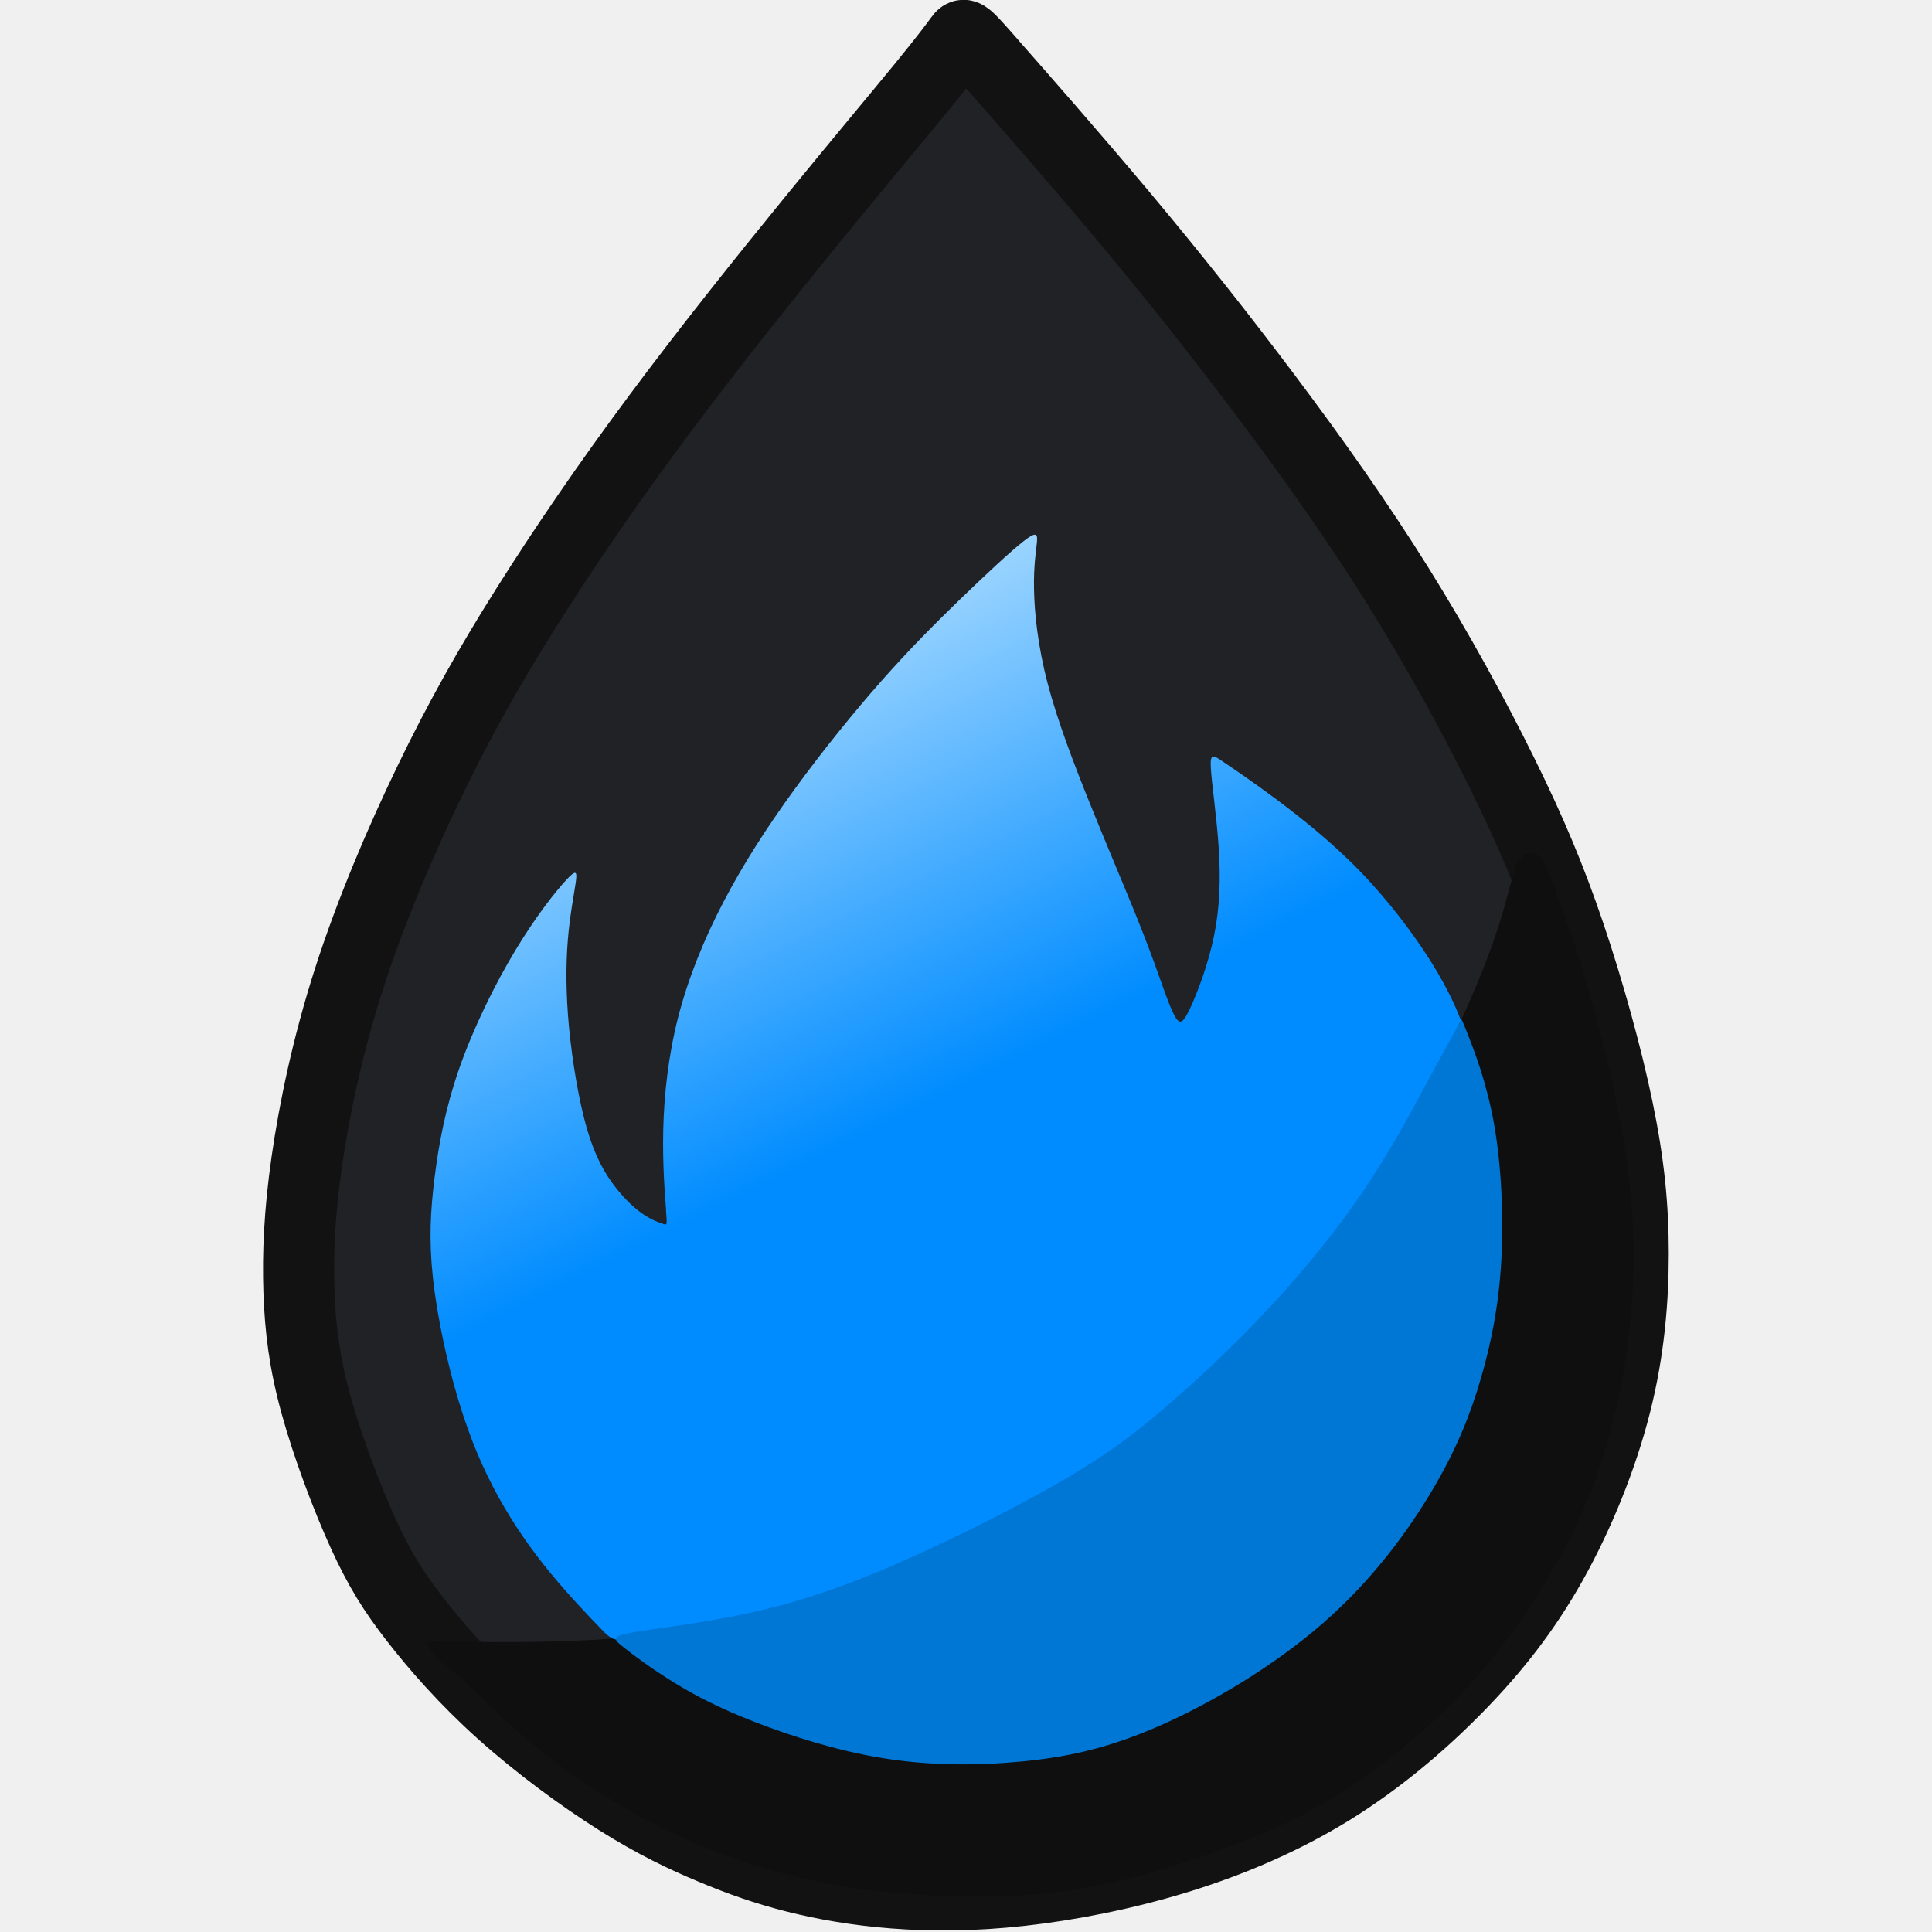
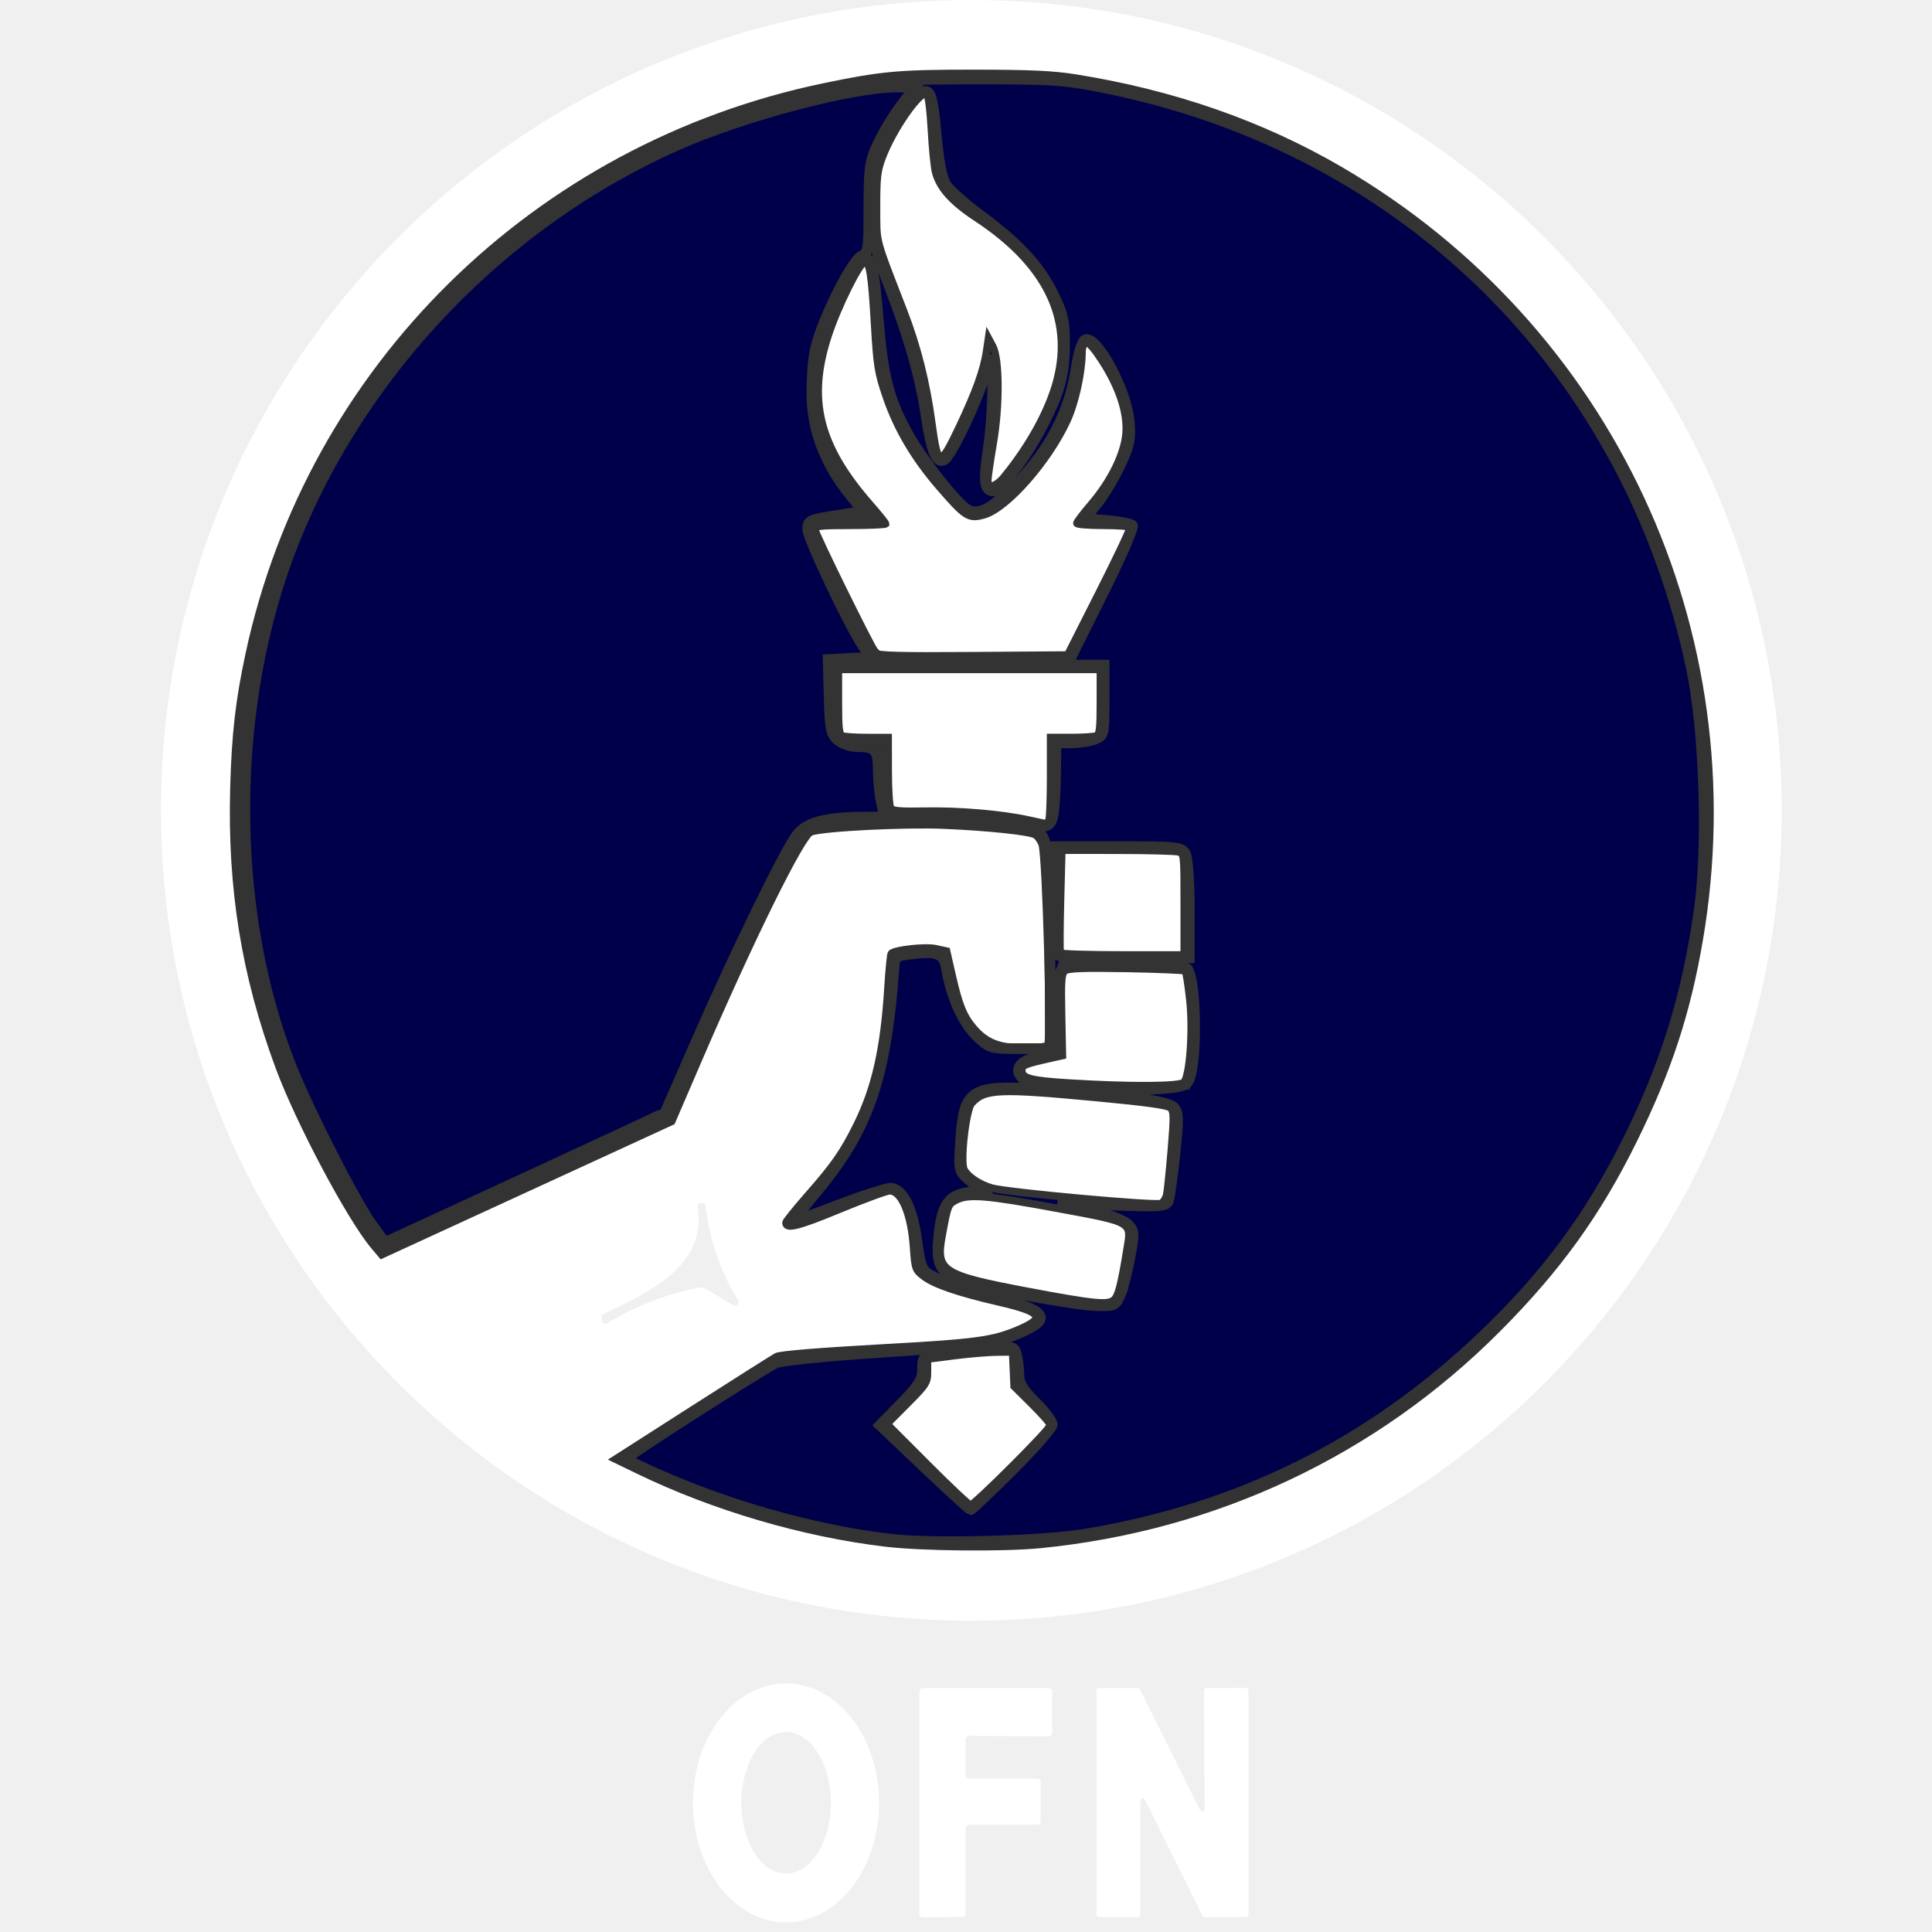
- <svg xmlns="http://www.w3.org/2000/svg" xmlns:xlink="http://www.w3.org/1999/xlink" width="84" height="84" viewBox="0 0 22.225 22.225" version="1.1" id="svg5">
-   <defs id="defs2">
-     <linearGradient xlink:href="#linearGradient1789" id="linearGradient1791" x1="112.28" y1="85.87" x2="96.735" y2="54.829" gradientUnits="userSpaceOnUse" gradientTransform="matrix(0.4077752,0,0,0.4077752,-16.76506,-2.886284)" />
-     <linearGradient id="linearGradient1789">
-       <stop style="stop-color:#008cff;stop-opacity:1;" offset="0.538" id="stop1785" />
-       <stop style="stop-color:#a5d9ff;stop-opacity:1;" offset="1" id="stop1787" />
-     </linearGradient>
-   </defs>
+ <svg xmlns="http://www.w3.org/2000/svg" width="84" height="84" viewBox="0 0 22.225 22.225" version="1.1" id="svg5" xml:space="preserve">
+   <defs id="defs2" />
  <g id="layer1">
-     <g id="g876" transform="matrix(0.8655,0,0,0.8655,-10.06971,-9.949065)">
-       <g id="g860">
-         <path style="fill:#212226;stroke:#121212;stroke-width:0.945;stroke-linecap:round;stroke-linejoin:round;stroke-miterlimit:10" d="m 24.812,12.337 c 0.362,0.411 1.086,1.234 1.76,2.039 0.674,0.806 1.299,1.595 1.908,2.407 0.609,0.811 1.201,1.645 1.738,2.505 0.537,0.861 1.02,1.749 1.392,2.505 0.373,0.757 0.636,1.382 0.888,2.127 0.252,0.746 0.493,1.612 0.641,2.33 0.148,0.718 0.203,1.288 0.203,1.908 -10e-6,0.619 -0.055,1.288 -0.236,2.001 -0.181,0.713 -0.488,1.469 -0.844,2.105 -0.356,0.636 -0.762,1.151 -1.25,1.65 -0.488,0.499 -1.058,0.981 -1.688,1.371 -0.63,0.389 -1.321,0.685 -2.034,0.905 -0.713,0.219 -1.447,0.362 -2.089,0.433 -0.641,0.071 -1.19,0.071 -1.683,0.033 -0.493,-0.038 -0.932,-0.115 -1.321,-0.214 -0.389,-0.099 -0.729,-0.219 -1.096,-0.373 -0.367,-0.153 -0.762,-0.34 -1.25,-0.647 -0.488,-0.307 -1.069,-0.735 -1.551,-1.168 -0.482,-0.433 -0.866,-0.872 -1.151,-1.239 -0.285,-0.367 -0.471,-0.663 -0.691,-1.146 -0.219,-0.482 -0.471,-1.151 -0.625,-1.71 -0.154,-0.559 -0.208,-1.009 -0.225,-1.502 -0.016,-0.493 0.005,-1.031 0.104,-1.721 0.099,-0.691 0.274,-1.535 0.559,-2.423 0.285,-0.888 0.68,-1.82 1.075,-2.637 0.395,-0.817 0.789,-1.519 1.283,-2.303 0.493,-0.784 1.085,-1.65 1.754,-2.549 0.669,-0.899 1.414,-1.831 2.045,-2.604 0.63,-0.773 1.146,-1.387 1.464,-1.776 0.318,-0.389 0.439,-0.554 0.499,-0.636 0.06,-0.082 0.06,-0.082 0.422,0.329 z" id="path435" />
-         <path style="fill:#0f0f0f;fill-opacity:1;stroke:#121212;stroke-width:0.945;stroke-linecap:round;stroke-linejoin:round;stroke-miterlimit:10;stroke-opacity:0" d="m 17.554,33.312 c 0.274,0.005 0.822,0.016 1.436,10e-7 0.614,-0.016 1.294,-0.06 2.001,-0.197 0.707,-0.137 1.442,-0.367 2.111,-0.609 0.669,-0.241 1.272,-0.493 1.908,-0.839 0.636,-0.345 1.305,-0.784 1.919,-1.261 0.614,-0.477 1.173,-0.992 1.705,-1.579 0.532,-0.587 1.036,-1.244 1.497,-2.006 0.461,-0.762 0.877,-1.628 1.135,-2.248 0.258,-0.619 0.356,-0.992 0.422,-1.239 0.066,-0.247 0.099,-0.367 0.165,-0.439 0.066,-0.071 0.165,-0.093 0.247,-0.011 0.082,0.082 0.148,0.269 0.247,0.543 0.099,0.274 0.23,0.636 0.4,1.223 0.17,0.587 0.378,1.398 0.493,2.165 0.115,0.768 0.137,1.491 0.066,2.226 -0.071,0.735 -0.236,1.48 -0.471,2.127 -0.236,0.647 -0.543,1.195 -0.866,1.683 -0.323,0.488 -0.663,0.916 -1.091,1.338 -0.428,0.422 -0.943,0.839 -1.453,1.157 -0.51,0.318 -1.014,0.537 -1.59,0.746 -0.576,0.208 -1.223,0.406 -1.858,0.51 -0.636,0.104 -1.261,0.115 -1.88,0.088 -0.619,-0.027 -1.233,-0.093 -1.853,-0.241 -0.619,-0.148 -1.244,-0.378 -1.82,-0.663 -0.576,-0.285 -1.102,-0.625 -1.535,-0.965 -0.433,-0.34 -0.773,-0.68 -0.976,-0.877 -0.203,-0.197 -0.269,-0.252 -0.323,-0.291 -0.055,-0.038 -0.099,-0.06 -0.148,-0.115 -0.049,-0.055 -0.104,-0.143 -0.132,-0.186 -0.027,-0.044 -0.027,-0.044 0.247,-0.038 z" id="path443" />
-         <path style="fill:url(#linearGradient1791);fill-opacity:1;stroke:none;stroke-width:0.945;stroke-linecap:round;stroke-linejoin:round;stroke-miterlimit:10" d="m 20.488,27.579 c -0.016,-0.203 -0.049,-0.608 -0.038,-1.069 0.011,-0.461 0.066,-0.976 0.197,-1.491 0.132,-0.515 0.34,-1.031 0.603,-1.535 0.263,-0.504 0.581,-0.998 0.948,-1.502 0.367,-0.504 0.784,-1.02 1.157,-1.442 0.373,-0.422 0.702,-0.751 1.036,-1.075 0.334,-0.323 0.674,-0.641 0.85,-0.778 0.175,-0.137 0.186,-0.093 0.175,0.022 -0.011,0.115 -0.044,0.302 -0.038,0.614 0.005,0.313 0.049,0.751 0.181,1.255 0.132,0.504 0.351,1.075 0.57,1.617 0.219,0.543 0.439,1.058 0.592,1.436 0.153,0.378 0.241,0.619 0.323,0.85 0.082,0.23 0.159,0.45 0.219,0.543 0.06,0.093 0.104,0.06 0.197,-0.143 0.093,-0.203 0.236,-0.576 0.312,-0.954 0.077,-0.378 0.088,-0.762 0.06,-1.173 -0.027,-0.411 -0.093,-0.85 -0.104,-1.053 -0.011,-0.203 0.033,-0.17 0.17,-0.077 0.137,0.093 0.367,0.247 0.691,0.488 0.323,0.241 0.74,0.57 1.118,0.959 0.378,0.389 0.718,0.839 0.954,1.217 0.236,0.378 0.367,0.685 0.417,0.85 0.049,0.164 0.016,0.186 -0.06,0.329 -0.077,0.143 -0.197,0.406 -0.384,0.768 -0.186,0.362 -0.439,0.822 -0.85,1.365 -0.411,0.543 -0.981,1.168 -1.639,1.798 -0.658,0.63 -1.403,1.266 -2.286,1.82 -0.883,0.554 -1.902,1.025 -2.927,1.371 -1.025,0.345 -2.056,0.565 -2.588,0.658 -0.532,0.093 -0.565,0.06 -0.718,-0.099 -0.154,-0.159 -0.428,-0.444 -0.68,-0.751 -0.252,-0.307 -0.482,-0.636 -0.685,-1.003 -0.203,-0.367 -0.378,-0.773 -0.532,-1.283 -0.154,-0.51 -0.285,-1.124 -0.34,-1.628 -0.055,-0.504 -0.033,-0.899 0.022,-1.338 0.055,-0.439 0.143,-0.921 0.329,-1.453 0.186,-0.532 0.471,-1.113 0.746,-1.568 0.274,-0.455 0.537,-0.784 0.674,-0.932 0.137,-0.148 0.148,-0.115 0.126,0.038 -0.022,0.153 -0.077,0.428 -0.104,0.757 -0.027,0.329 -0.027,0.713 0.016,1.168 0.044,0.455 0.132,0.981 0.241,1.354 0.11,0.373 0.241,0.592 0.373,0.762 0.132,0.17 0.263,0.291 0.378,0.367 0.115,0.077 0.214,0.11 0.263,0.126 0.049,0.016 0.049,0.016 0.033,-0.186 z" id="path431" />
-         <path style="fill:#0076d5;fill-opacity:1;stroke:#008cff;stroke-width:0.952;stroke-linecap:round;stroke-linejoin:round;stroke-miterlimit:10;stroke-opacity:0" d="m 31.142,25.24 c 0.083,0.21 0.248,0.629 0.348,1.181 0.099,0.552 0.132,1.236 0.099,1.827 -0.033,0.59 -0.132,1.087 -0.27,1.562 -0.138,0.475 -0.315,0.927 -0.64,1.479 -0.326,0.552 -0.8,1.203 -1.457,1.777 -0.657,0.574 -1.495,1.071 -2.191,1.374 -0.695,0.304 -1.247,0.414 -1.832,0.469 -0.585,0.055 -1.203,0.055 -1.821,-0.044 -0.618,-0.099 -1.236,-0.298 -1.705,-0.48 -0.469,-0.182 -0.789,-0.348 -1.076,-0.524 -0.287,-0.177 -0.541,-0.364 -0.679,-0.475 -0.138,-0.11 -0.16,-0.143 0.121,-0.193 0.281,-0.05 0.866,-0.116 1.451,-0.237 0.585,-0.121 1.17,-0.298 1.915,-0.613 0.745,-0.315 1.65,-0.767 2.285,-1.131 0.635,-0.364 0.999,-0.64 1.424,-1.004 0.425,-0.364 0.911,-0.817 1.374,-1.313 0.464,-0.497 0.905,-1.037 1.264,-1.567 0.359,-0.53 0.635,-1.048 0.828,-1.407 0.193,-0.359 0.304,-0.557 0.37,-0.679 0.066,-0.121 0.088,-0.166 0.099,-0.188 0.011,-0.022 0.011,-0.022 0.094,0.188 z" id="path360" />
-       </g>
+     <g id="g1" transform="matrix(0.08856853,0,0,0.08856853,-14.33382,-9.853249)">
+       <path fill="#ffffff" d="M 393.25,216.5 A 105.25,105.25 0 0 1 288,321.75 105.25,105.25 0 0 1 182.75,216.5 105.25,105.25 0 0 1 288,111.25 105.25,105.25 0 0 1 393.25,216.5 Z m -97.35,66.49 q -4.47,2.4 -9.65,2.67 -11.09,0.57 -21.76,1.17 a 4.9,4.83 -62.5 0 0 -2.35,0.76 l -20.3,13 q -0.26,0.16 0.01,0.3 c 67.82,35.63 148.4,-15.63 141.87,-92.67 -3.02,-35.64 -25.89,-66.73 -58.79,-80.49 -54.8,-22.94 -117.98,9.73 -130.76,67.92 -6.05,27.51 0.11,54.87 16.43,78.03 q 0.56,0.8 1.44,0.39 l 36.72,-16.85 a 1.38,1.34 -2 0 0 0.71,-0.74 q 7.59,-18.78 17.01,-36.69 0.23,-0.43 0.71,-0.49 13.96,-1.7 27.95,0.1 a 2.57,2.57 0 0 1 2.24,2.47 l 0.74,24.53 a 0.73,0.72 84.6 0 1 -0.61,0.74 c -9.46,1.47 -11.24,-4.4 -12.48,-12.1 q -0.08,-0.46 -0.54,-0.56 -3.39,-0.7 -6.66,0.33 a 0.82,0.81 82.5 0 0 -0.57,0.75 c -0.32,12.3 -1.97,22.09 -10.83,31.13 q -1.49,1.52 -2.43,2.84 a 0.88,0.88 0 0 0 1.05,1.32 l 11.43,-4.69 a 1.92,1.92 0 0 1 2.48,0.99 q 1.8,3.98 1.51,8.35 a 1.2,1.18 -64.4 0 0 0.31,0.9 c 2.7,2.97 11.11,3.84 15.01,5.17 a 0.78,0.78 0 0 1 0.11,1.42 z m -38.87,-2.22 a 0.48,0.48 0 0 0 0.66,-0.66 q -3.38,-5.47 -4.19,-12.17 -0.06,-0.5 -0.58,-0.46 -0.56,0.04 -0.47,0.6 c 1.24,7.84 -6.88,11.23 -12.22,13.84 q -0.23,0.11 -0.23,0.36 v 0.44 a 0.46,0.46 0 0 0 0.7,0.39 q 5.61,-3.4 12.07,-4.65 a 0.9,0.89 54.4 0 1 0.64,0.11 z" id="path1" />
+       <path fill="#ffffff" d="m 289.98,155.49 c -0.29,5.45 -3.31,10.09 -5.42,14.79 a 0.58,0.58 0 0 1 -1.11,-0.2 q -0.81,-11.64 -5.59,-22.23 -6.1,-13.52 3.74,-24.22 a 0.5,0.5 0 0 1 0.86,0.28 c 0.82,7.1 -1.43,11.25 5.87,15.6 15.34,9.14 13.66,22.52 3,34.55 a 0.69,0.68 70.4 0 1 -1.19,-0.57 c 0.9,-5.49 3,-12.9 0.45,-18.12 a 0.32,0.32 0 0 0 -0.61,0.12 z" id="path2" />
+       <path fill="#ffffff" d="m 301.98,179.5 6.13,0.01 a 0.47,0.47 0 0 1 0.42,0.68 l -7.79,15.58 a 0.87,0.87 0 0 1 -0.78,0.48 h -23.68 a 0.87,0.86 -13.5 0 1 -0.77,-0.47 l -7.71,-15.43 a 0.62,0.61 -12.9 0 1 0.56,-0.89 l 8.09,0.13 a 0.5,0.5 0 0 0 0.37,-0.85 c -11.34,-11.51 -10.54,-19.64 -3.13,-33.15 a 0.53,0.53 0 0 1 0.99,0.19 q 0.6,4.87 0.71,9.88 c 0.18,8.52 5.6,16.71 11.62,22.41 q 0.35,0.33 0.83,0.38 c 4.04,0.44 7.19,-4.16 9.55,-7.26 3.63,-4.79 5.28,-9.15 5,-14.92 a 0.58,0.57 -64.3 0 1 1.04,-0.37 c 6.94,9.74 5.88,14.52 -1.79,22.84 a 0.46,0.45 21.3 0 0 0.34,0.76 z" id="path3" />
+       <path fill="#ffffff" d="M 298.01,207.41 298,217.52 q 0,0.6 -0.59,0.47 -9.49,-2.15 -19.21,-1.36 -0.7,0.06 -0.7,-0.64 v -8.62 q 0,-0.62 -0.63,-0.62 h -5.5 q -0.62,0 -0.62,-0.63 v -7.37 q 0,-0.5 0.5,-0.5 H 304 q 0.75,0 0.75,0.75 v 7.09 a 0.65,0.65 0 0 1 -0.65,0.65 l -5.44,0.01 a 0.66,0.66 0 0 0 -0.65,0.66 z" id="path4" />
+       <rect fill="#ffffff" x="-7.97" y="-6.61" transform="rotate(0.5,-26033.628,35365.843)" width="15.94" height="13.22" rx="0.27" id="rect6" />
+       <path fill="#ffffff" d="m 300.24,247.84 -0.52,-9.41 a 1.34,1.33 89 0 1 1.36,-1.41 l 14.22,0.31 a 0.53,0.53 0 0 1 0.51,0.43 q 1.23,6.66 0.11,13.32 a 1.39,1.38 -84.8 0 1 -1.37,1.15 q -8.85,-0.04 -18.06,-0.76 -1.19,-0.09 -1.78,-0.75 a 0.71,0.7 62.9 0 1 0.37,-1.16 l 4.59,-0.98 a 0.72,0.72 0 0 0 0.57,-0.74 z" id="path7" />
+       <path fill="#ffffff" d="m 313.26,266.57 a 1.21,1.21 0 0 1 -1.32,1.09 l -19.26,-1.79 a 6.09,3.4 5.3 0 1 -5.75,-3.94 l 0.57,-6.12 a 6.09,3.4 5.3 0 1 6.38,-2.82 l 19.26,1.79 a 1.21,1.21 0 0 1 1.09,1.31 z" id="path8" />
+       <path fill="#ffffff" d="m 307.12,278.91 a 2.01,2.01 0 0 1 -2.34,1.62 l -16.03,-2.95 a 5.39,2.76 10.4 0 1 -4.81,-3.68 l 0.99,-5.37 a 5.39,2.76 10.4 0 1 5.8,-1.75 l 16.03,2.95 a 2.01,2.01 0 0 1 1.61,2.34 z" id="path9" />
+       <path fill="#ffffff" d="M 287.53,306.67 277.4,296.52 a 0.39,0.39 0 0 1 0.01,-0.56 l 5.02,-5.01 a 0.39,0.39 0 0 0 0.11,-0.31 l -0.24,-2.35 a 0.39,0.39 0 0 1 0.34,-0.43 l 10.17,-1.22 a 0.39,0.39 0 0 1 0.44,0.39 v 3.94 a 0.39,0.39 0 0 0 0.11,0.27 l 4.83,4.83 a 0.39,0.39 0 0 1 0,0.56 l -10.11,10.05 a 0.39,0.39 0 0 1 -0.55,-0.01 z" id="path10" />
+       <path fill="#ffffff" d="m 263.93,360.94 a 15.52,12.09 90 0 1 -12.09,-15.52 15.52,12.09 90 0 1 12.09,-15.52 15.52,12.09 90 0 1 12.09,15.52 15.52,12.09 90 0 1 -12.09,15.52 z m 0.01,-6.35 a 9.19,5.82 90 0 0 5.82,-9.19 9.19,5.82 90 0 0 -5.82,-9.19 9.19,5.82 90 0 0 -5.82,9.19 9.19,5.82 90 0 0 5.82,9.19 z" id="path11" />
+       <path fill="#ffffff" d="m 287.25,337.18 v 4.6 a 0.47,0.47 0 0 0 0.47,0.47 h 8.81 a 0.47,0.47 0 0 1 0.47,0.47 v 5.06 a 0.47,0.47 0 0 1 -0.47,0.47 h -8.81 a 0.47,0.47 0 0 0 -0.47,0.47 v 11.04 a 0.47,0.47 0 0 1 -0.46,0.47 l -5.06,0.06 a 0.47,0.47 0 0 1 -0.48,-0.47 v -28.85 a 0.47,0.47 0 0 1 0.47,-0.47 h 16.31 a 0.47,0.47 0 0 1 0.47,0.47 v 5.33 a 0.47,0.47 0 0 1 -0.47,0.47 l -10.31,-0.06 a 0.47,0.47 0 0 0 -0.47,0.47 z" id="path12" />
+       <path fill="#ffffff" d="m 309.96,345.13 v 14.81 a 0.31,0.31 0 0 1 -0.31,0.31 h -5.09 a 0.31,0.31 0 0 1 -0.31,-0.31 v -29.12 a 0.31,0.31 0 0 1 0.31,-0.31 h 5.06 a 0.31,0.31 0 0 1 0.28,0.17 l 7.81,15.7 a 0.31,0.31 0 0 0 0.58,-0.14 l -0.06,-15.42 a 0.31,0.31 0 0 1 0.31,-0.31 l 5.15,-0.02 a 0.31,0.31 0 0 1 0.31,0.31 v 29.14 a 0.31,0.31 0 0 1 -0.31,0.31 h -5.39 a 0.31,0.31 0 0 1 -0.28,-0.17 L 310.55,345 a 0.31,0.31 0 0 0 -0.59,0.13 z" id="path13" />
    </g>
+     <path style="fill:#00004a;stroke:#333333;stroke-width:0.327;fill-opacity:1" d="m 38.502,67.084 c -3.582,-0.428 -7.442,-1.563 -10.739,-3.158 l -1,-0.484 3.377,-2.161 c 1.857,-1.189 3.49,-2.222 3.628,-2.297 0.155,-0.084 1.861,-0.224 4.458,-0.368 4.269,-0.236 4.946,-0.327 6.092,-0.82 1.17,-0.503 0.979,-0.758 -0.889,-1.189 -1.758,-0.406 -2.801,-0.763 -3.264,-1.116 -0.361,-0.275 -0.38,-0.328 -0.442,-1.234 -0.101,-1.484 -0.519,-2.483 -1.04,-2.485 -0.131,-5.25e-4 -1.122,0.364 -2.202,0.81 -1.778,0.735 -2.309,0.868 -2.309,0.58 0,-0.054 0.428,-0.586 0.95,-1.181 1.157,-1.318 1.535,-1.859 2.122,-3.035 0.81,-1.623 1.197,-3.322 1.362,-5.975 0.05,-0.8 0.117,-1.482 0.148,-1.513 0.162,-0.162 1.473,-0.306 1.918,-0.21 l 0.483,0.104 0.247,1.082 c 0.291,1.272 0.481,1.745 0.912,2.255 0.54,0.641 1.122,0.874 2.19,0.876 0.514,0.001 0.987,-0.051 1.052,-0.116 0.153,-0.153 -0.074,-8.295 -0.245,-8.743 -0.066,-0.175 -0.203,-0.362 -0.304,-0.416 -0.277,-0.148 -2.026,-0.332 -3.943,-0.415 -1.742,-0.076 -5.312,0.105 -5.809,0.294 -0.416,0.158 -2.604,4.585 -4.899,9.91 l -1.153,2.677 -6.304,2.899 -6.304,2.899 -0.331,-0.393 C 15.234,52.935 13.014,48.753 12.137,46.382 10.659,42.387 10.05,38.628 10.172,34.245 10.237,31.901 10.402,30.462 10.84,28.428 13.507,16.027 23.291,6.383 35.847,3.776 38.352,3.256 39.095,3.189 42.375,3.192 c 2.43,0.002 3.414,0.047 4.386,0.203 4.247,0.679 8.093,2.021 11.508,4.014 11.726,6.843 17.897,20.075 15.606,33.46 -0.543,3.17 -1.354,5.642 -2.851,8.683 -1.562,3.174 -3.301,5.589 -5.917,8.214 -5.337,5.358 -12.255,8.625 -19.868,9.382 -1.609,0.16 -5.144,0.127 -6.737,-0.064 z m 5.495,-3.32 c 0.925,-0.923 1.682,-1.732 1.682,-1.797 0,-0.065 -0.357,-0.472 -0.793,-0.905 l -0.793,-0.787 -0.033,-0.748 -0.033,-0.748 -0.683,0.006 c -0.376,0.003 -1.209,0.073 -1.851,0.155 l -1.168,0.149 v 0.526 c 0,0.503 -0.038,0.564 -0.881,1.412 l -0.881,0.886 1.762,1.765 c 0.969,0.971 1.813,1.765 1.876,1.765 0.063,0 0.871,-0.755 1.795,-1.679 z m 4.455,-7.262 c 0.177,-0.177 0.298,-0.654 0.543,-2.14 0.21,-1.269 0.31,-1.209 -3.103,-1.841 -3.003,-0.556 -3.791,-0.619 -4.318,-0.347 -0.356,0.184 -0.368,0.214 -0.612,1.536 -0.288,1.56 -0.029,1.728 3.748,2.442 2.902,0.548 3.489,0.603 3.741,0.351 z m 2.281,-4.586 c 0.033,-0.173 0.122,-1.048 0.197,-1.945 0.117,-1.403 0.113,-1.654 -0.03,-1.797 -0.12,-0.12 -0.998,-0.244 -3.177,-0.45 -4.321,-0.408 -4.924,-0.381 -5.483,0.248 -0.248,0.279 -0.503,2.548 -0.324,2.883 0.166,0.31 0.666,0.643 1.2,0.799 0.659,0.192 7.139,0.783 7.367,0.671 0.105,-0.051 0.217,-0.235 0.25,-0.407 z m 0.748,-4.861 c 0.256,-0.309 0.396,-2.271 0.253,-3.573 -0.072,-0.661 -0.161,-1.232 -0.197,-1.268 -0.036,-0.036 -1.19,-0.085 -2.565,-0.108 -1.92,-0.032 -2.54,-0.008 -2.676,0.105 -0.149,0.124 -0.171,0.426 -0.141,1.915 l 0.036,1.768 -0.456,0.102 c -1.2,0.269 -1.31,0.314 -1.31,0.543 0,0.345 0.375,0.445 2.05,0.549 2.681,0.166 4.851,0.151 5.004,-0.033 z m 0.008,-7.742 c 0,-2.193 -0.002,-2.208 -0.256,-2.277 -0.141,-0.038 -1.339,-0.069 -2.662,-0.07 l -2.406,-0.002 -0.056,2.193 c -0.031,1.206 -0.035,2.231 -0.008,2.278 0.026,0.047 1.249,0.085 2.718,0.085 h 2.67 z M 45.61,35.645 c 0.038,-0.099 0.069,-0.945 0.069,-1.88 v -1.699 h 0.902 c 0.496,0 0.983,-0.031 1.082,-0.069 0.151,-0.058 0.18,-0.299 0.18,-1.481 V 29.105 h -5.696 -5.696 v 1.412 c 0,1.182 0.029,1.423 0.18,1.481 0.099,0.038 0.586,0.069 1.082,0.069 h 0.902 l 0.002,1.452 c 9.59e-4,0.799 0.048,1.525 0.104,1.614 0.081,0.127 0.399,0.156 1.51,0.135 1.48,-0.028 3.329,0.131 4.479,0.384 0.376,0.083 0.716,0.156 0.757,0.162 0.04,0.006 0.104,-0.069 0.142,-0.169 z m 2.193,-9.901 c 0.761,-1.504 1.36,-2.772 1.332,-2.819 -0.029,-0.047 -0.562,-0.085 -1.184,-0.085 -0.623,0 -1.132,-0.041 -1.132,-0.091 0,-0.05 0.283,-0.422 0.629,-0.826 0.876,-1.023 1.457,-2.219 1.514,-3.118 0.057,-0.9 -0.304,-1.983 -1.04,-3.122 -0.618,-0.955 -0.873,-1.051 -0.879,-0.333 -0.007,0.852 -0.299,2.171 -0.65,2.933 -0.814,1.769 -2.622,3.822 -3.612,4.099 -0.662,0.185 -0.797,0.1 -1.946,-1.227 C 39.762,19.915 39.01,18.639 38.536,17.252 38.181,16.215 38.132,15.917 38.029,14.147 37.9,11.913 37.817,11.391 37.595,11.391 c -0.217,0 -1.181,1.942 -1.593,3.209 -0.907,2.787 -0.407,4.79 1.835,7.347 0.366,0.418 0.666,0.789 0.666,0.826 0,0.037 -0.692,0.067 -1.538,0.067 -1.295,0 -1.538,0.027 -1.538,0.172 0,0.173 2.431,5.115 2.648,5.383 0.091,0.112 1.026,0.137 4.231,0.114 l 4.114,-0.03 z m -4.114,-5.043 c 1.108,-1.362 1.943,-2.9 2.271,-4.18 C 46.653,13.818 45.475,11.449 42.452,9.463 41.392,8.767 40.85,8.159 40.676,7.472 40.619,7.247 40.537,6.409 40.494,5.61 40.449,4.775 40.363,4.125 40.293,4.081 40.014,3.909 38.825,5.607 38.359,6.842 38.142,7.419 38.105,7.735 38.11,8.999 c 0.006,1.626 -0.096,1.232 1.172,4.512 0.602,1.558 0.989,3.095 1.235,4.912 0.258,1.902 0.355,1.912 1.205,0.116 0.716,-1.515 1.053,-2.451 1.173,-3.265 l 0.083,-0.559 0.179,0.332 c 0.296,0.548 0.309,2.574 0.027,4.217 -0.131,0.759 -0.237,1.489 -0.237,1.623 0,0.381 0.355,0.293 0.745,-0.186 z" id="path5" transform="scale(0.2645833)" />
+     <path style="fill:#00004a;fill-opacity:1;stroke:#333333;stroke-width:0.463" d="m 38.865,66.935 c -2.956,-0.311 -6.607,-1.284 -9.666,-2.579 -1.085,-0.459 -1.97,-0.882 -1.967,-0.94 0.006,-0.096 5.662,-3.718 6.491,-4.157 0.192,-0.102 2.197,-0.306 4.457,-0.454 4.306,-0.282 5.126,-0.399 6.219,-0.882 1.397,-0.618 1.119,-0.943 -1.386,-1.619 -1.019,-0.275 -2.104,-0.629 -2.41,-0.786 -0.538,-0.276 -0.564,-0.334 -0.748,-1.623 -0.194,-1.357 -0.57,-2.133 -1.082,-2.234 -0.143,-0.028 -1.129,0.28 -2.193,0.685 -1.063,0.405 -1.978,0.736 -2.033,0.736 -0.055,0 0.375,-0.569 0.955,-1.264 2.25,-2.698 3.017,-4.907 3.363,-9.69 0.038,-0.528 0.082,-0.569 0.685,-0.645 1.237,-0.155 1.495,-0.043 1.619,0.702 0.193,1.163 0.697,2.277 1.289,2.851 0.558,0.542 0.606,0.556 1.893,0.556 h 1.32 l -0.019,-4.052 c -0.021,-4.416 -0.091,-5.129 -0.522,-5.36 -0.61,-0.326 -3.823,-0.537 -6.704,-0.44 -2.479,0.084 -2.955,0.141 -3.302,0.399 -0.529,0.393 -2.253,3.801 -4.364,8.625 l -1.681,3.844 -1.128,0.523 c -0.62,0.288 -3.302,1.52 -5.961,2.738 -2.658,1.218 -4.96,2.282 -5.114,2.364 -0.235,0.124 -0.417,-0.059 -1.103,-1.105 -1.247,-1.904 -3.225,-6.025 -3.888,-8.101 -1.305,-4.089 -1.757,-7.916 -1.439,-12.193 0.567,-7.631 3.533,-14.267 8.794,-19.681 4.736,-4.874 10.44,-7.957 17.177,-9.287 1.967,-0.388 2.516,-0.428 5.952,-0.431 3.492,-0.003 3.948,0.03 5.88,0.43 12.967,2.684 22.576,12.262 25.297,25.214 0.569,2.709 0.728,7.667 0.335,10.471 -0.522,3.729 -1.455,6.739 -3.119,10.069 -1.66,3.321 -3.569,5.889 -6.337,8.52 -4.873,4.633 -10.52,7.441 -17.223,8.561 -1.809,0.302 -6.454,0.434 -8.336,0.236 z m 5.152,-3.018 c 0.954,-0.951 1.734,-1.842 1.734,-1.98 0,-0.138 -0.326,-0.571 -0.725,-0.963 -0.542,-0.532 -0.725,-0.835 -0.727,-1.201 -0.001,-0.27 -0.048,-0.662 -0.105,-0.873 -0.1,-0.373 -0.134,-0.38 -1.327,-0.277 -2.806,0.242 -2.755,0.226 -2.755,0.877 0,0.488 -0.146,0.727 -0.926,1.522 l -0.926,0.943 1.933,1.835 c 1.063,1.009 1.968,1.838 2.011,1.84 0.043,0.003 0.858,-0.773 1.812,-1.724 z m 4.702,-7.655 c 0.117,-0.288 0.304,-1.02 0.416,-1.626 0.188,-1.024 0.181,-1.124 -0.106,-1.411 C 48.852,53.049 48.141,52.786 47.357,52.607 l -1.364,-0.311 2.35,0.094 c 2.085,0.083 2.361,0.064 2.452,-0.171 0.056,-0.146 0.186,-1.068 0.289,-2.051 0.164,-1.562 0.156,-1.817 -0.062,-2.035 -0.281,-0.281 -2.705,-0.606 -5.866,-0.786 -2.964,-0.169 -3.252,0.023 -3.391,2.264 -0.082,1.307 -0.08,1.313 0.412,1.727 l 0.494,0.416 -0.631,0.101 c -0.821,0.131 -1.101,0.572 -1.228,1.93 -0.119,1.277 0.061,1.566 1.214,1.943 1.057,0.346 4.787,1.029 5.708,1.044 0.726,0.012 0.786,-0.019 0.986,-0.51 z m 2.923,-9.211 c 0.403,-0.552 0.398,-4.264 -0.008,-4.92 -0.064,-0.104 -1.1,-0.167 -2.756,-0.167 h -2.653 l -0.17,0.443 c -0.094,0.244 -0.146,1.089 -0.117,1.879 0.032,0.866 -0.011,1.454 -0.108,1.481 -0.089,0.025 -0.469,0.124 -0.846,0.221 -0.728,0.187 -0.911,0.581 -0.448,0.965 0.298,0.247 3.389,0.479 5.396,0.405 1.148,-0.043 1.57,-0.119 1.709,-0.308 z m 0.069,-7.513 c 0,-1.158 -0.075,-2.245 -0.167,-2.416 -0.155,-0.289 -0.363,-0.312 -2.9,-0.312 h -2.733 v 2.309 c 0,1.27 0.048,2.357 0.107,2.416 0.059,0.059 1.364,0.107 2.9,0.107 h 2.792 z m -5.943,-4.018 c 0.062,-0.221 0.119,-1.036 0.128,-1.811 l 0.016,-1.41 h 0.634 c 0.349,0 0.82,-0.071 1.047,-0.157 0.404,-0.153 0.413,-0.193 0.413,-1.692 v -1.534 h -5.88 -5.88 l 0.003,1.41 c 0.001,0.775 0.068,1.513 0.148,1.64 0.091,0.143 0.516,0.257 1.125,0.301 l 0.979,0.071 v 1.434 c 0,1.392 0.012,1.439 0.413,1.592 0.227,0.086 1.26,0.165 2.296,0.174 1.035,0.01 2.354,0.109 2.93,0.22 1.356,0.263 1.494,0.242 1.628,-0.238 z m -0.528,-6.872 1.342,-0.104 1.391,-2.787 c 0.765,-1.533 1.333,-2.845 1.263,-2.915 -0.07,-0.071 -0.564,-0.165 -1.097,-0.209 l -0.969,-0.081 0.521,-0.644 c 0.286,-0.354 0.738,-1.103 1.003,-1.664 0.415,-0.876 0.471,-1.149 0.399,-1.942 -0.122,-1.348 -1.391,-3.703 -1.904,-3.532 -0.136,0.045 -0.294,0.555 -0.415,1.337 -0.267,1.725 -1.092,3.352 -2.409,4.748 -1.144,1.212 -1.783,1.581 -2.28,1.315 -0.483,-0.258 -2.035,-2.239 -2.668,-3.404 -0.787,-1.448 -1.041,-2.471 -1.24,-4.985 -0.24,-3.03 -0.469,-3.243 -1.431,-1.33 -1.9,3.778 -1.728,6.37 0.607,9.175 l 0.838,1.007 -1.254,0.003 c -0.69,0.001 -1.357,0.068 -1.483,0.147 -0.297,0.188 -0.058,0.807 1.403,3.636 0.958,1.855 1.136,2.106 1.564,2.196 0.662,0.139 5.175,0.162 6.819,0.033 z m -1.382,-7.925 c 0.714,-0.79 1.581,-2.267 2.052,-3.496 0.262,-0.684 0.369,-1.309 0.375,-2.19 0.007,-1.065 -0.061,-1.373 -0.497,-2.258 -0.602,-1.224 -1.48,-2.174 -3.144,-3.404 C 41.968,8.874 41.289,8.275 41.138,8.044 40.955,7.765 40.81,7.03 40.706,5.852 40.587,4.513 40.488,4.056 40.302,3.985 39.959,3.853 39.082,4.908 38.461,6.201 37.994,7.171 37.956,7.375 37.958,8.941 c 0.001,1.603 0.037,1.783 0.68,3.437 0.885,2.275 1.386,4.043 1.643,5.791 0.215,1.466 0.452,2.021 0.778,1.819 0.26,-0.161 1.105,-1.86 1.648,-3.315 l 0.451,-1.208 0.004,1.369 c 0.002,0.753 -0.091,2.001 -0.207,2.774 -0.2,1.329 -0.146,1.737 0.232,1.737 0.061,0 0.363,-0.28 0.672,-0.621 z" id="path54" transform="scale(0.2645833)" />
+     <path style="fill:#00004a;fill-opacity:1;stroke:#333333;stroke-width:0.463" d="M 16.186,53.269 C 15.467,52.29 13.411,48.261 12.648,46.336 9.942,39.506 9.98,30.614 12.744,23.634 15.754,16.034 21.979,9.591 29.519,6.276 32.379,5.018 37.053,3.786 38.964,3.786 h 0.824 L 39.201,4.551 c -0.323,0.421 -0.776,1.164 -1.006,1.651 -0.379,0.802 -0.418,1.071 -0.418,2.839 0,1.798 -0.026,1.964 -0.322,2.094 -0.43,0.189 -1.755,2.871 -2.009,4.066 -0.111,0.523 -0.174,1.521 -0.141,2.218 0.069,1.443 0.623,2.819 1.644,4.087 l 0.584,0.725 -0.844,0.132 c -1.544,0.242 -1.569,0.252 -1.569,0.656 0,0.391 1.872,4.328 2.433,5.115 l 0.316,0.444 -0.931,0.048 -0.931,0.048 0.041,1.611 c 0.036,1.412 0.083,1.646 0.38,1.893 0.187,0.155 0.543,0.282 0.791,0.282 0.839,0 0.962,0.13 0.966,1.024 0.002,0.456 0.067,1.1 0.144,1.433 l 0.14,0.604 -0.99,0.007 c -1.577,0.011 -2.38,0.224 -2.805,0.743 -0.495,0.604 -2.723,5.164 -4.396,8.996 -0.735,1.683 -1.35,3.082 -1.368,3.107 -0.018,0.026 -2.763,1.306 -6.101,2.846 l -6.07,2.8 z" id="path55" transform="scale(0.2645833)" />
  </g>
</svg>
